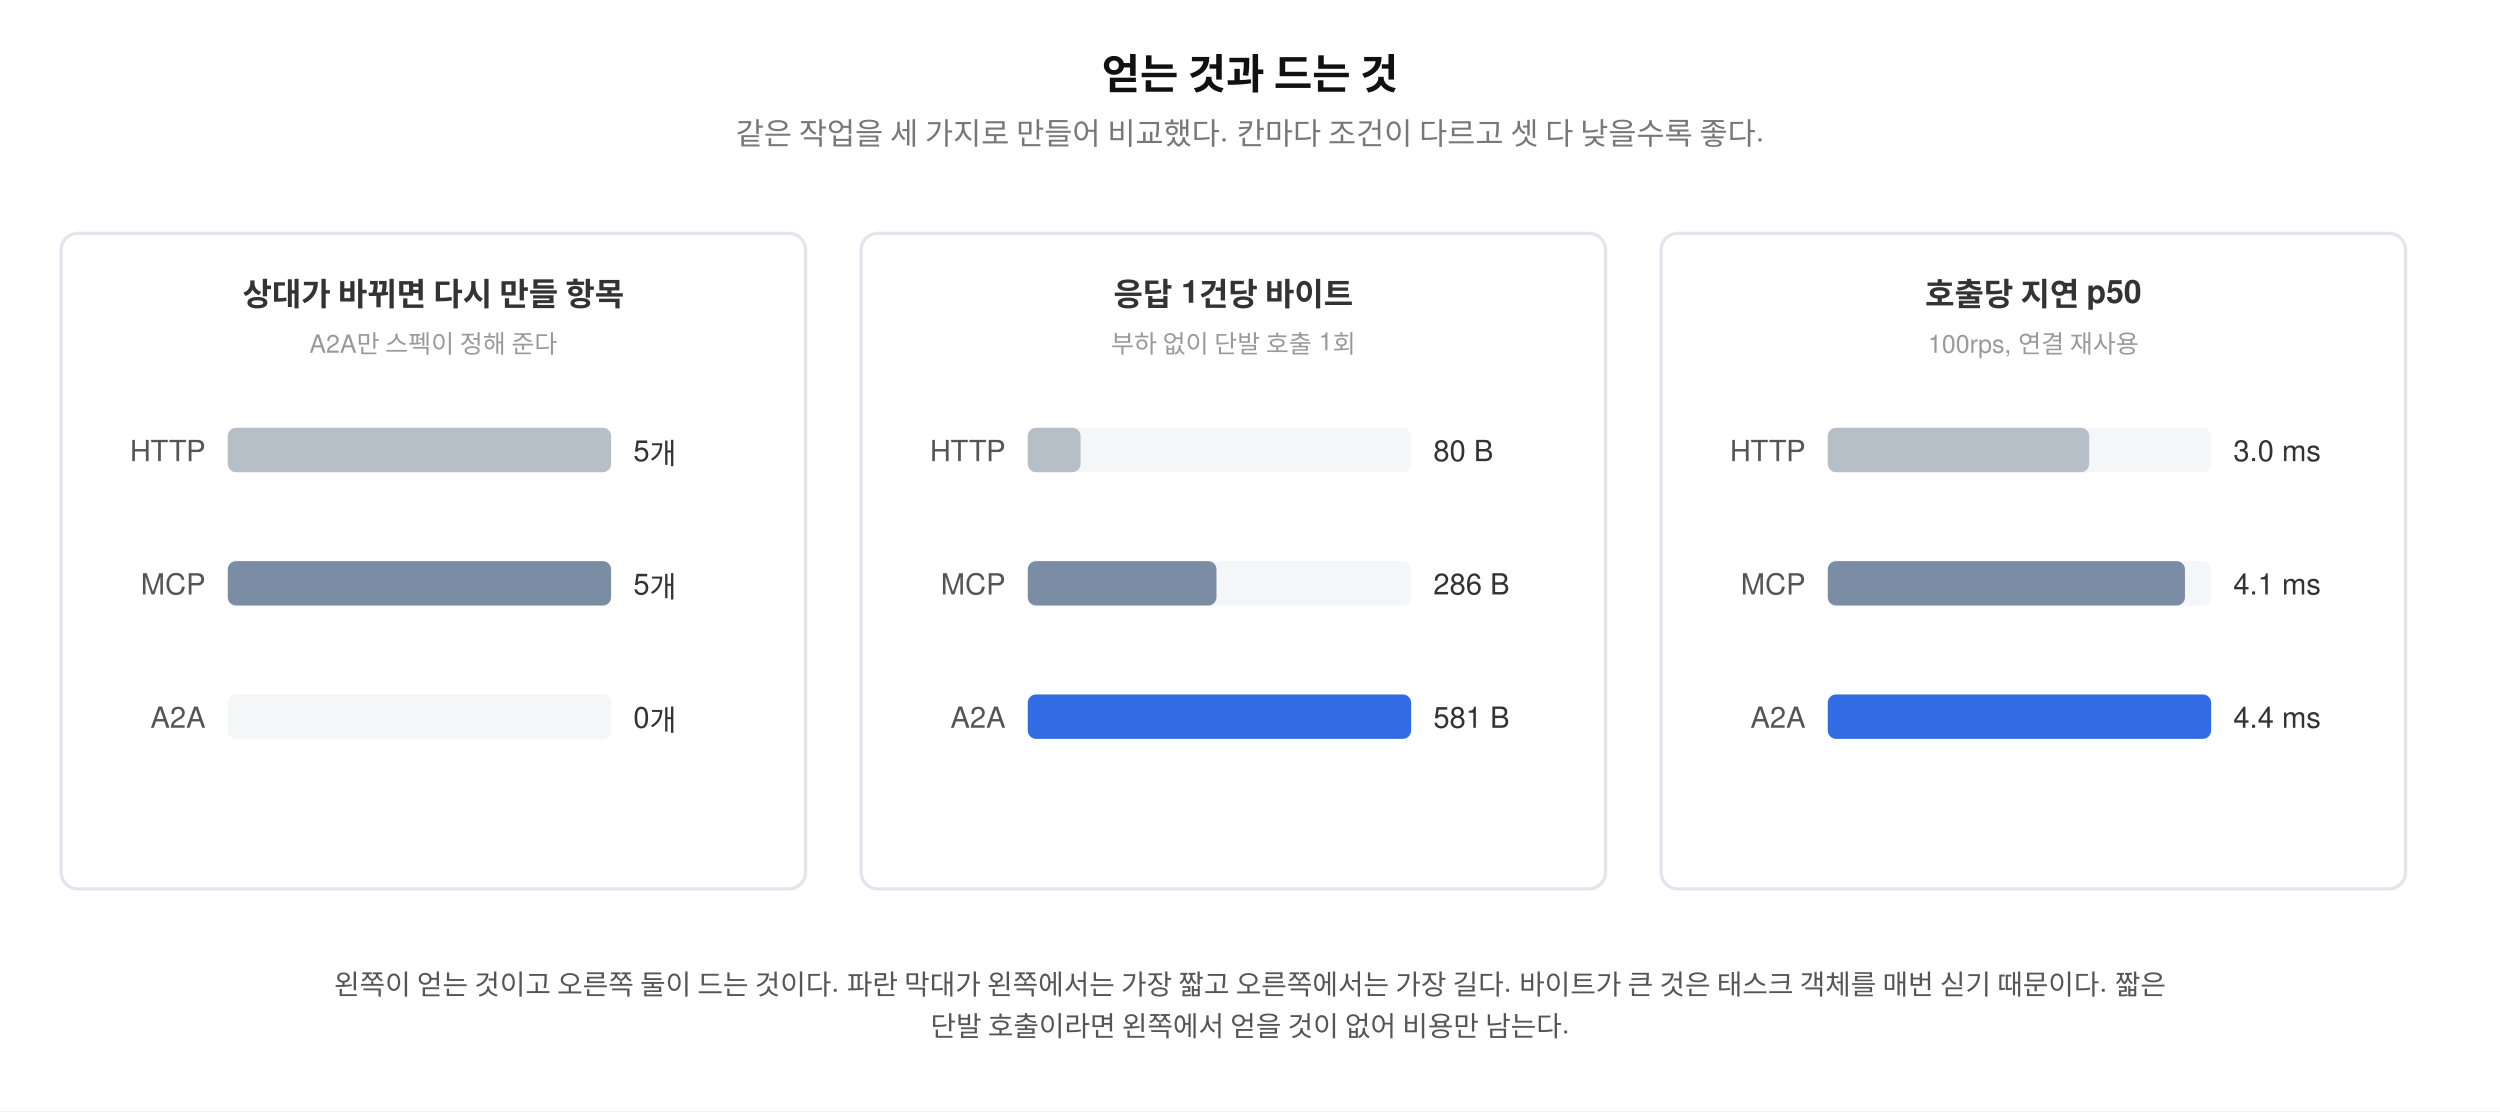
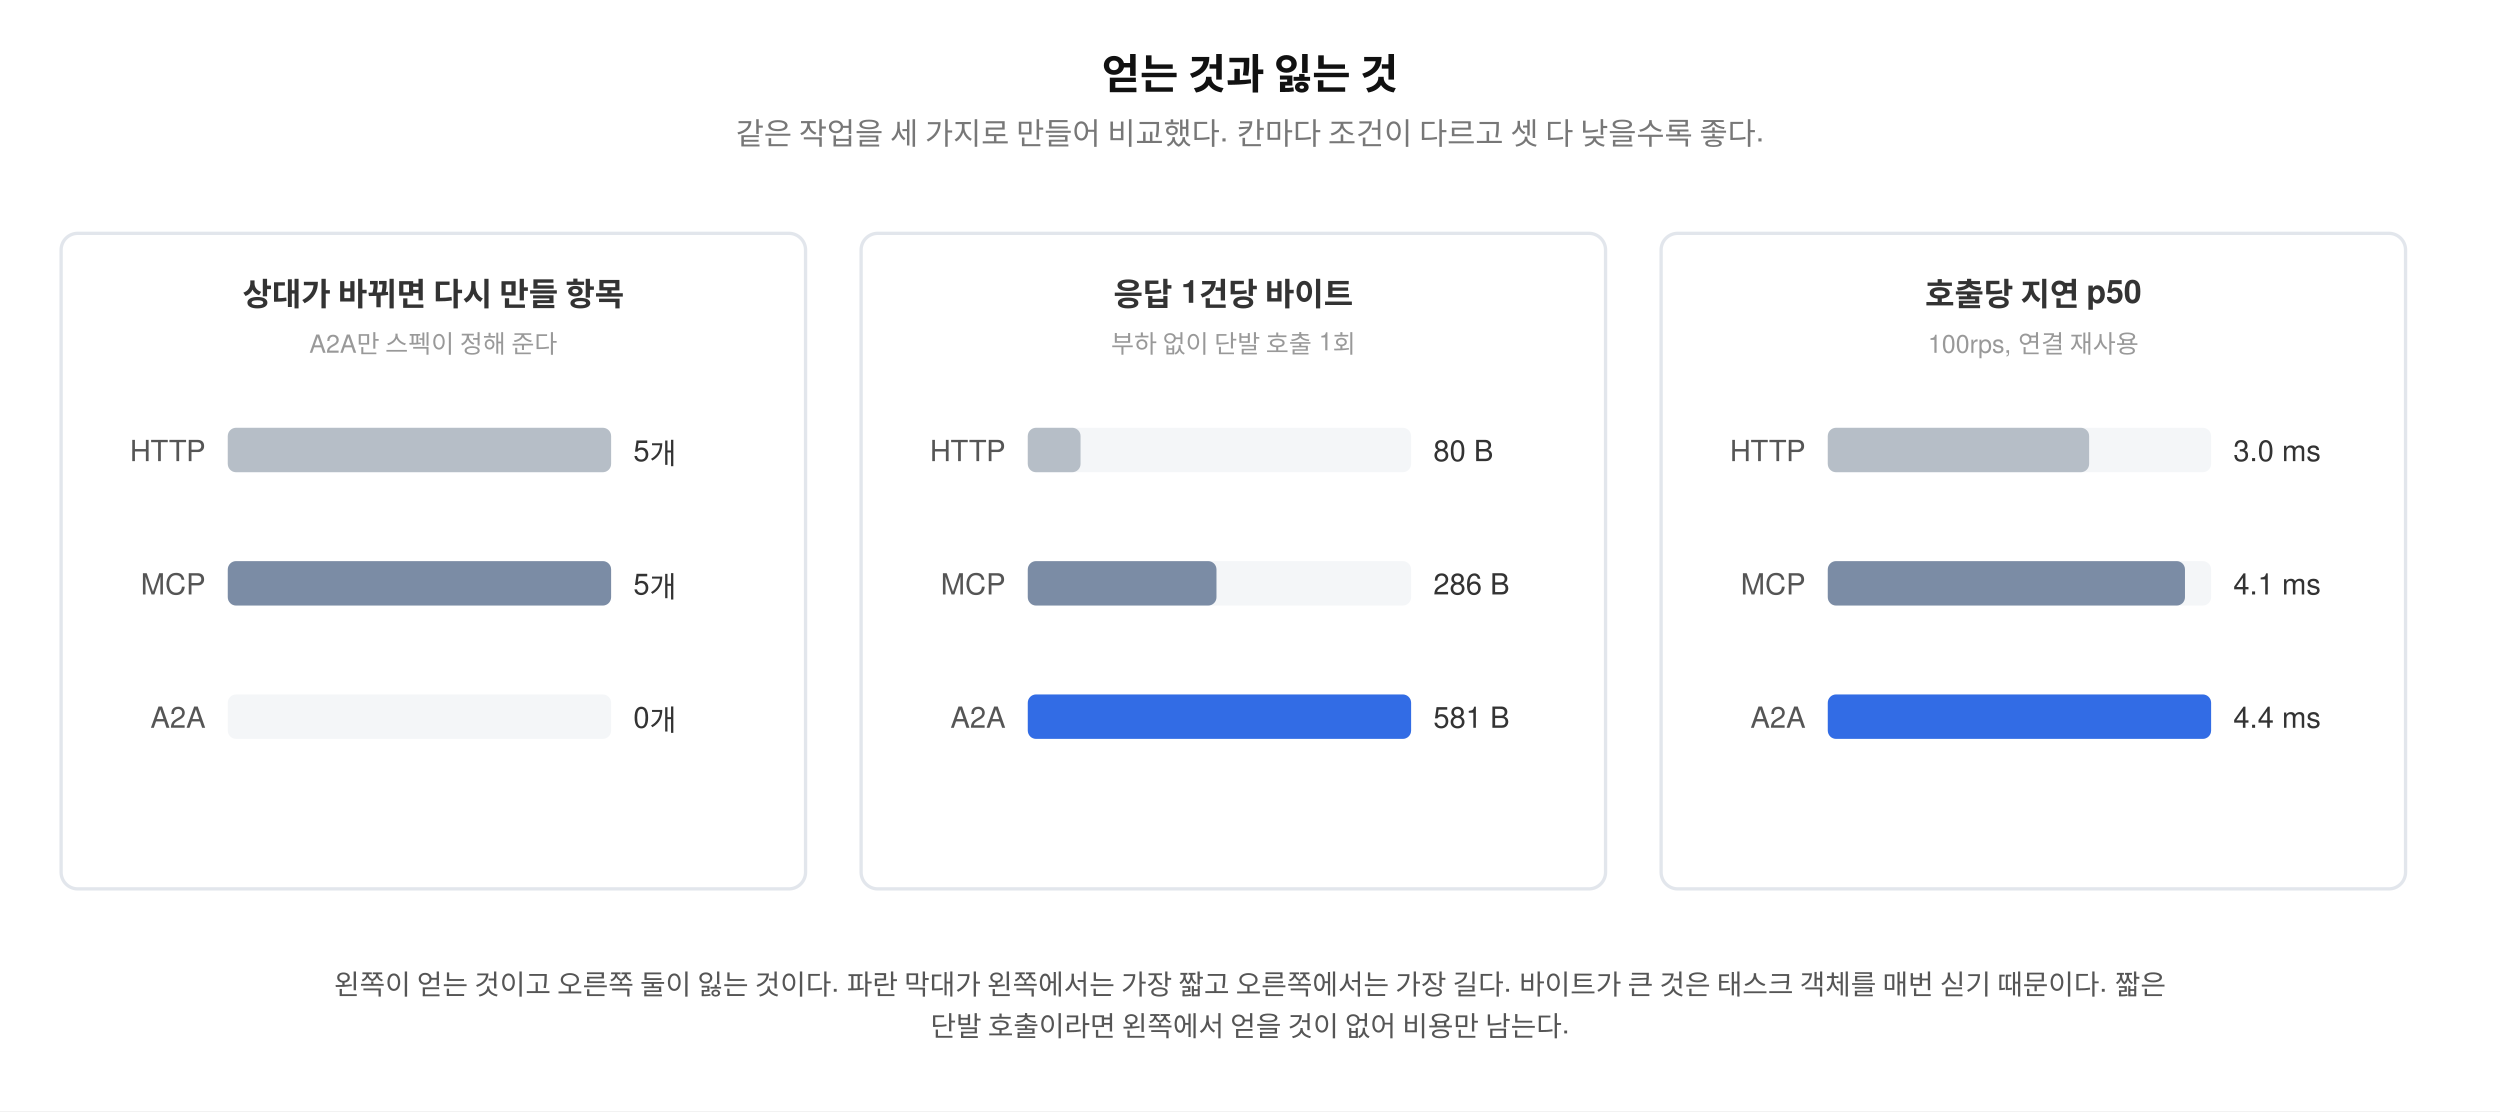
<svg xmlns="http://www.w3.org/2000/svg" viewBox="0 0 900 400" font-family="Helvetica, Arial, sans-serif">
  <rect width="900" height="400" fill="white" />
-   <text x="450.0" y="32" font-size="15" fill="#111" text-anchor="middle" font-weight="bold">얻는 것과 드는 것</text>
+   <text x="450.0" y="32" font-size="15" fill="#111" text-anchor="middle" font-weight="bold">얻는 것과 잃는 것</text>
  <text x="450.0" y="52" font-size="11" fill="#777" text-anchor="middle">같은 작업을 세 가지로 만들어 비교했다. 칸마다 조건이 다르고 셋 다 낮을수록 좋다.</text>
  <rect x="22" y="84" width="268" height="236" rx="6" fill="#ffffff" stroke="#e2e6ec" stroke-width="1.2" />
  <text x="156.0" y="110" font-size="11.5" fill="#333" text-anchor="middle" font-weight="bold">상대가 바뀌면 다시 만들 항목</text>
  <text x="156.0" y="127" font-size="9" fill="#999" text-anchor="middle">A2A만 스펙이 정해 준다</text>
  <text x="74" y="166" font-size="10.5" fill="#555" text-anchor="end">HTTP</text>
  <rect x="82" y="154" width="138" height="16" rx="3" fill="#f4f6f8" />
  <rect x="82" y="154" width="138.0" height="16" rx="3" fill="#b6bec7" />
  <text x="228" y="166" font-size="10.5" fill="#333" text-anchor="start">5개</text>
  <text x="74" y="214" font-size="10.5" fill="#555" text-anchor="end">MCP</text>
  <rect x="82" y="202" width="138" height="16" rx="3" fill="#f4f6f8" />
  <rect x="82" y="202" width="138.0" height="16" rx="3" fill="#7b8ca5" />
  <text x="228" y="214" font-size="10.5" fill="#333" text-anchor="start">5개</text>
  <text x="74" y="262" font-size="10.5" fill="#555" text-anchor="end">A2A</text>
  <rect x="82" y="250" width="138" height="16" rx="3" fill="#f4f6f8" />
  <text x="228" y="262" font-size="10.5" fill="#333" text-anchor="start">0개</text>
  <rect x="310" y="84" width="268" height="236" rx="6" fill="#ffffff" stroke="#e2e6ec" stroke-width="1.2" />
  <text x="444.0" y="110" font-size="11.5" fill="#333" text-anchor="middle" font-weight="bold">응답 1건당 바이트</text>
  <text x="444.0" y="127" font-size="9" fill="#999" text-anchor="middle">부하 없이 단발 호출 1회</text>
  <text x="362" y="166" font-size="10.5" fill="#555" text-anchor="end">HTTP</text>
  <rect x="370" y="154" width="138" height="16" rx="3" fill="#f4f6f8" />
  <rect x="370" y="154" width="19.002" height="16" rx="3" fill="#b6bec7" />
  <text x="516" y="166" font-size="10.5" fill="#333" text-anchor="start">80 B</text>
  <text x="362" y="214" font-size="10.5" fill="#555" text-anchor="end">MCP</text>
  <rect x="370" y="202" width="138" height="16" rx="3" fill="#f4f6f8" />
  <rect x="370" y="202" width="67.931" height="16" rx="3" fill="#7b8ca5" />
  <text x="516" y="214" font-size="10.5" fill="#333" text-anchor="start">286 B</text>
  <text x="362" y="262" font-size="10.5" fill="#555" text-anchor="end">A2A</text>
  <rect x="370" y="250" width="138" height="16" rx="3" fill="#f4f6f8" />
  <rect x="370" y="250" width="138.0" height="16" rx="3" fill="#326CE5" />
  <text x="516" y="262" font-size="10.5" fill="#333" text-anchor="start">581 B</text>
  <rect x="598" y="84" width="268" height="236" rx="6" fill="#ffffff" stroke="#e2e6ec" stroke-width="1.2" />
  <text x="732.0" y="110" font-size="11.5" fill="#333" text-anchor="middle" font-weight="bold">호출당 지연 p50</text>
  <text x="732.0" y="127" font-size="9" fill="#999" text-anchor="middle">100rps, 연결 재사용</text>
  <text x="650" y="166" font-size="10.5" fill="#555" text-anchor="end">HTTP</text>
  <rect x="658" y="154" width="138" height="16" rx="3" fill="#f4f6f8" />
  <rect x="658" y="154" width="94.091" height="16" rx="3" fill="#b6bec7" />
  <text x="804" y="166" font-size="10.5" fill="#333" text-anchor="start">3.0 ms</text>
  <text x="650" y="214" font-size="10.5" fill="#555" text-anchor="end">MCP</text>
  <rect x="658" y="202" width="138" height="16" rx="3" fill="#f4f6f8" />
  <rect x="658" y="202" width="128.591" height="16" rx="3" fill="#7b8ca5" />
  <text x="804" y="214" font-size="10.5" fill="#333" text-anchor="start">4.1 ms</text>
  <text x="650" y="262" font-size="10.5" fill="#555" text-anchor="end">A2A</text>
  <rect x="658" y="250" width="138" height="16" rx="3" fill="#f4f6f8" />
  <rect x="658" y="250" width="138.0" height="16" rx="3" fill="#326CE5" />
  <text x="804" y="262" font-size="10.5" fill="#333" text-anchor="start">4.4 ms</text>
-   <text x="450.0" y="358" font-size="10" fill="#555" text-anchor="middle">왼쪽이 얻는 것이고 오른쪽 둘이 드는 것이다. 파란 막대가 왼쪽에서는 가장 짧고 오른쪽에서는 가장 길다. 바이트가 큰 것은 태스크 객체를 매번 싣기 때문이다. 짧은</text>
+   <text x="450.0" y="358" font-size="10" fill="#555" text-anchor="middle">왼쪽이 얻는 것이고 오른쪽 둘이 잃는 것이다. 파란 막대가 왼쪽에서는 가장 짧고 오른쪽에서는 가장 길다. 바이트가 큰 것은 태스크 객체를 매번 싣기 때문이다. 짧은</text>
  <text x="450.0" y="373" font-size="10" fill="#555" text-anchor="middle">단발 호출이라면 왼쪽에서 얻을 것이 없어 비용만 남는다.</text>
</svg>
